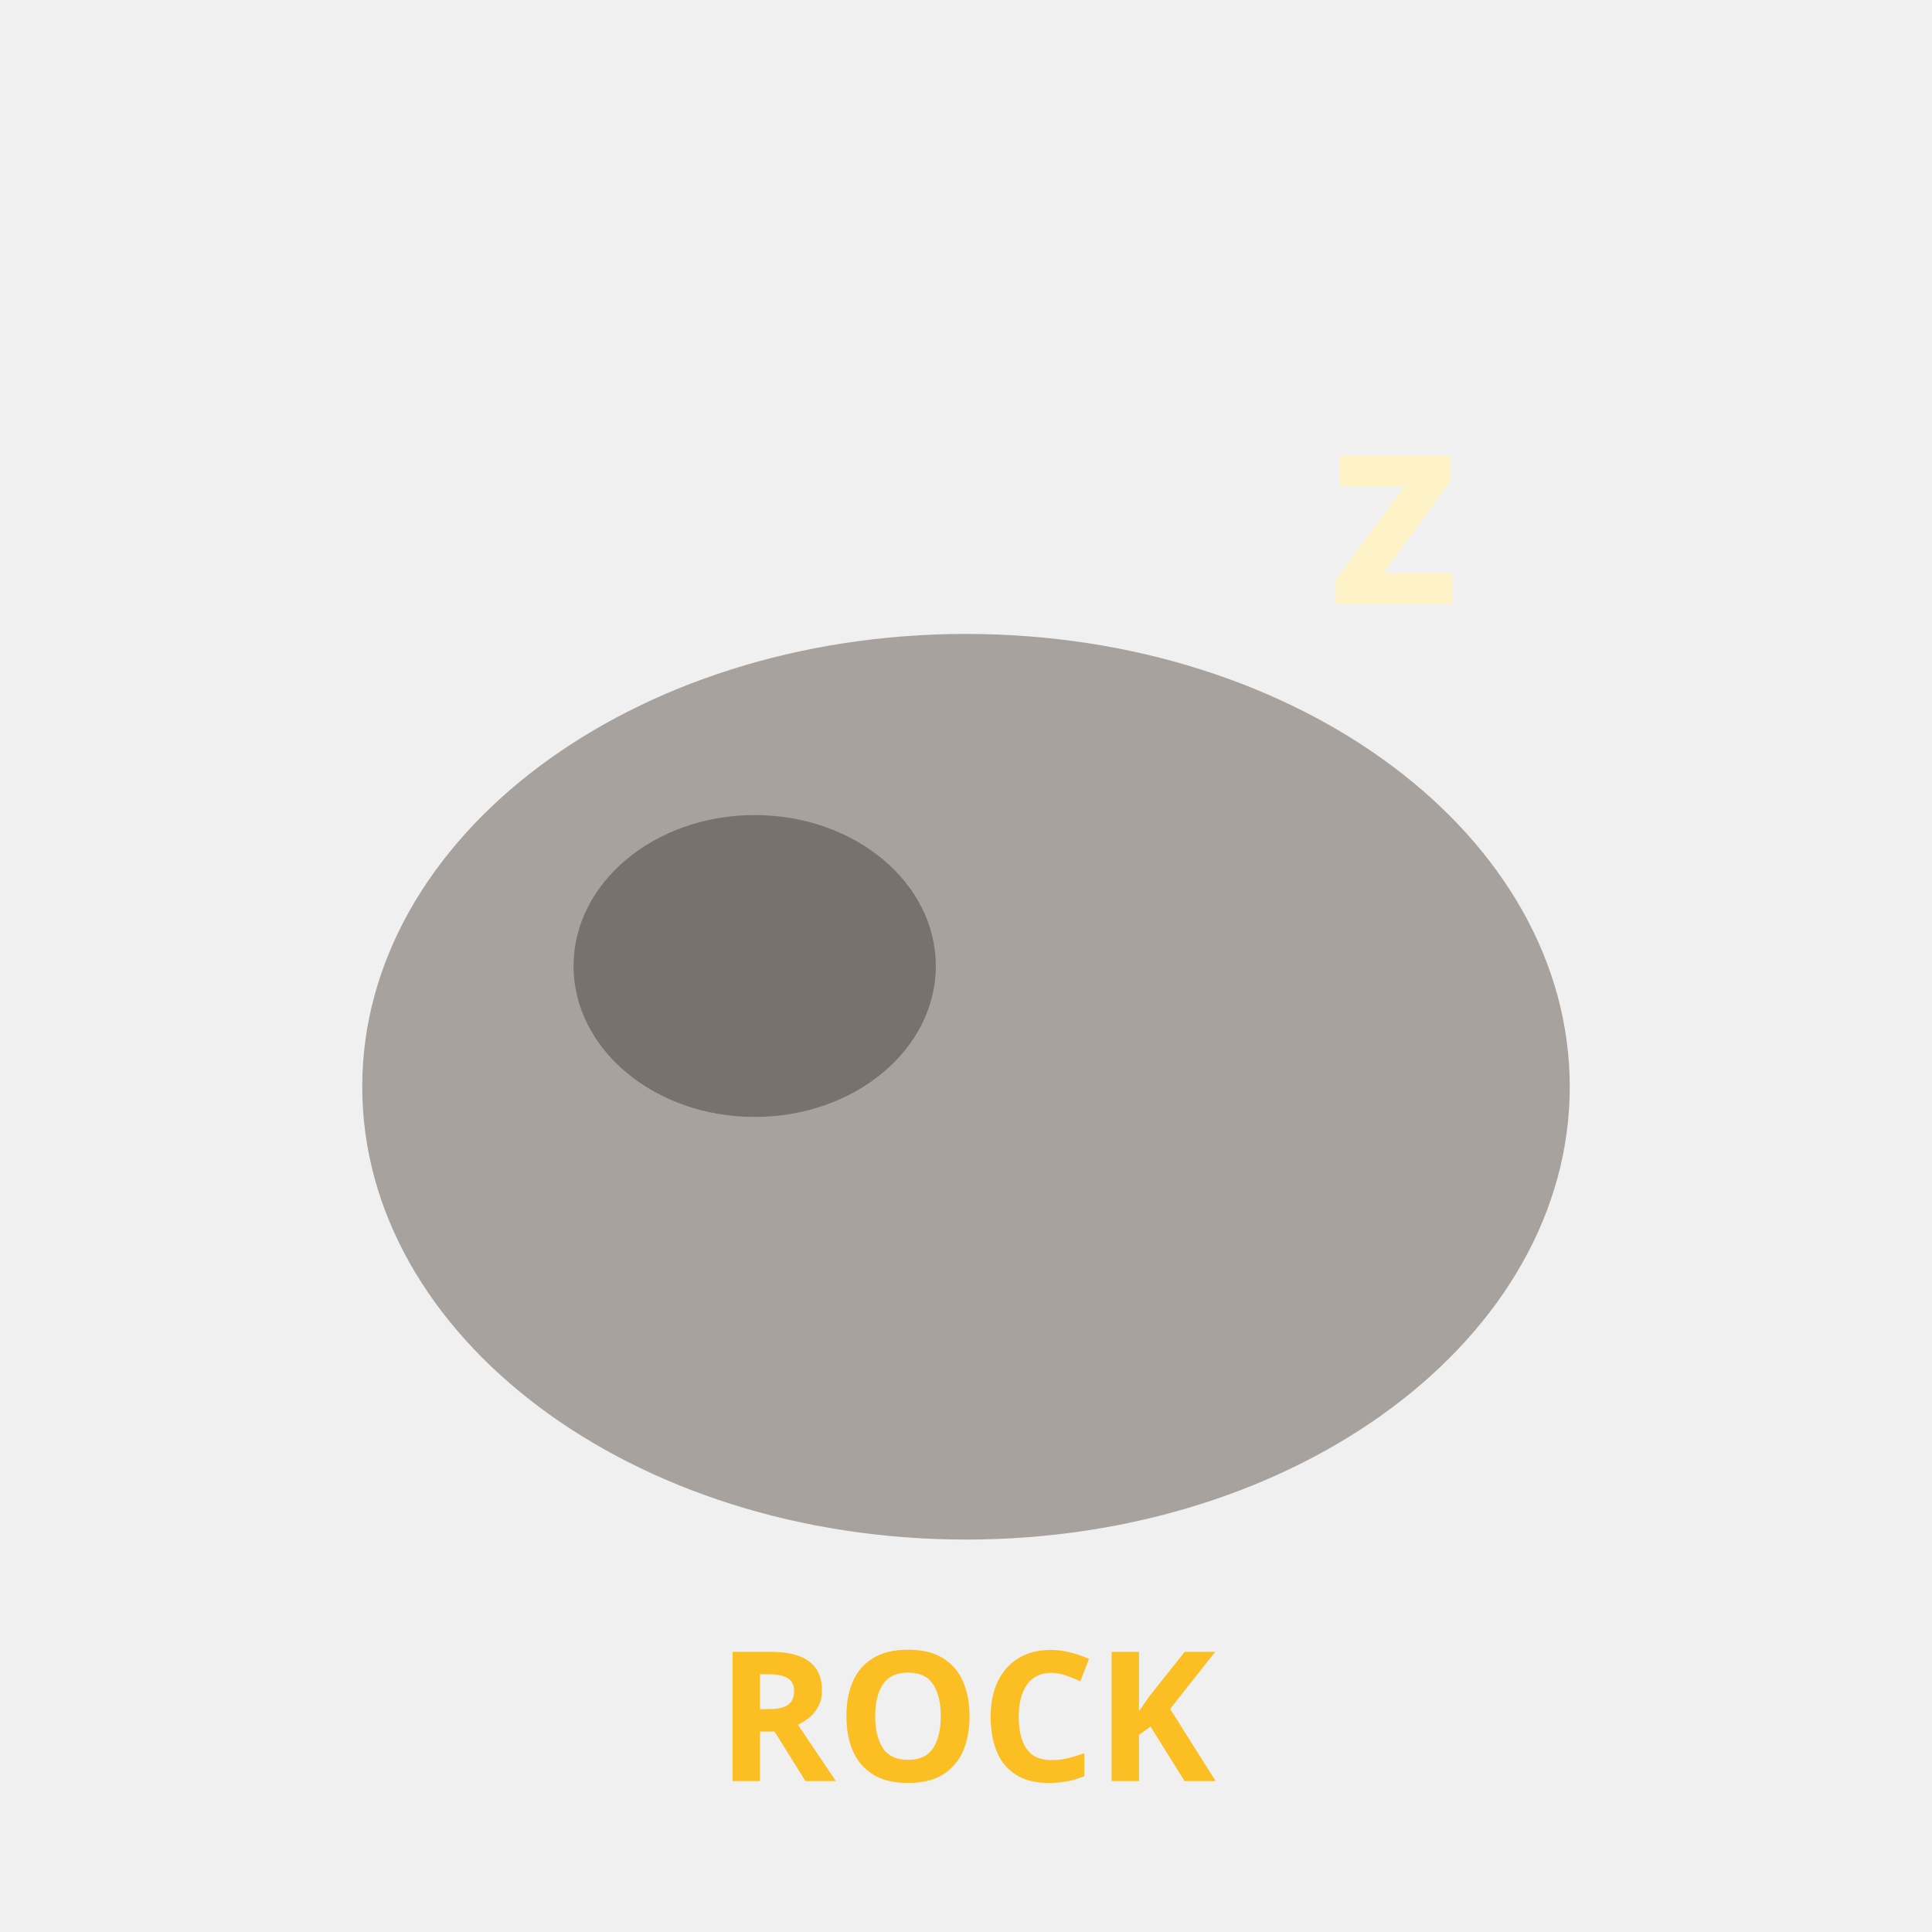
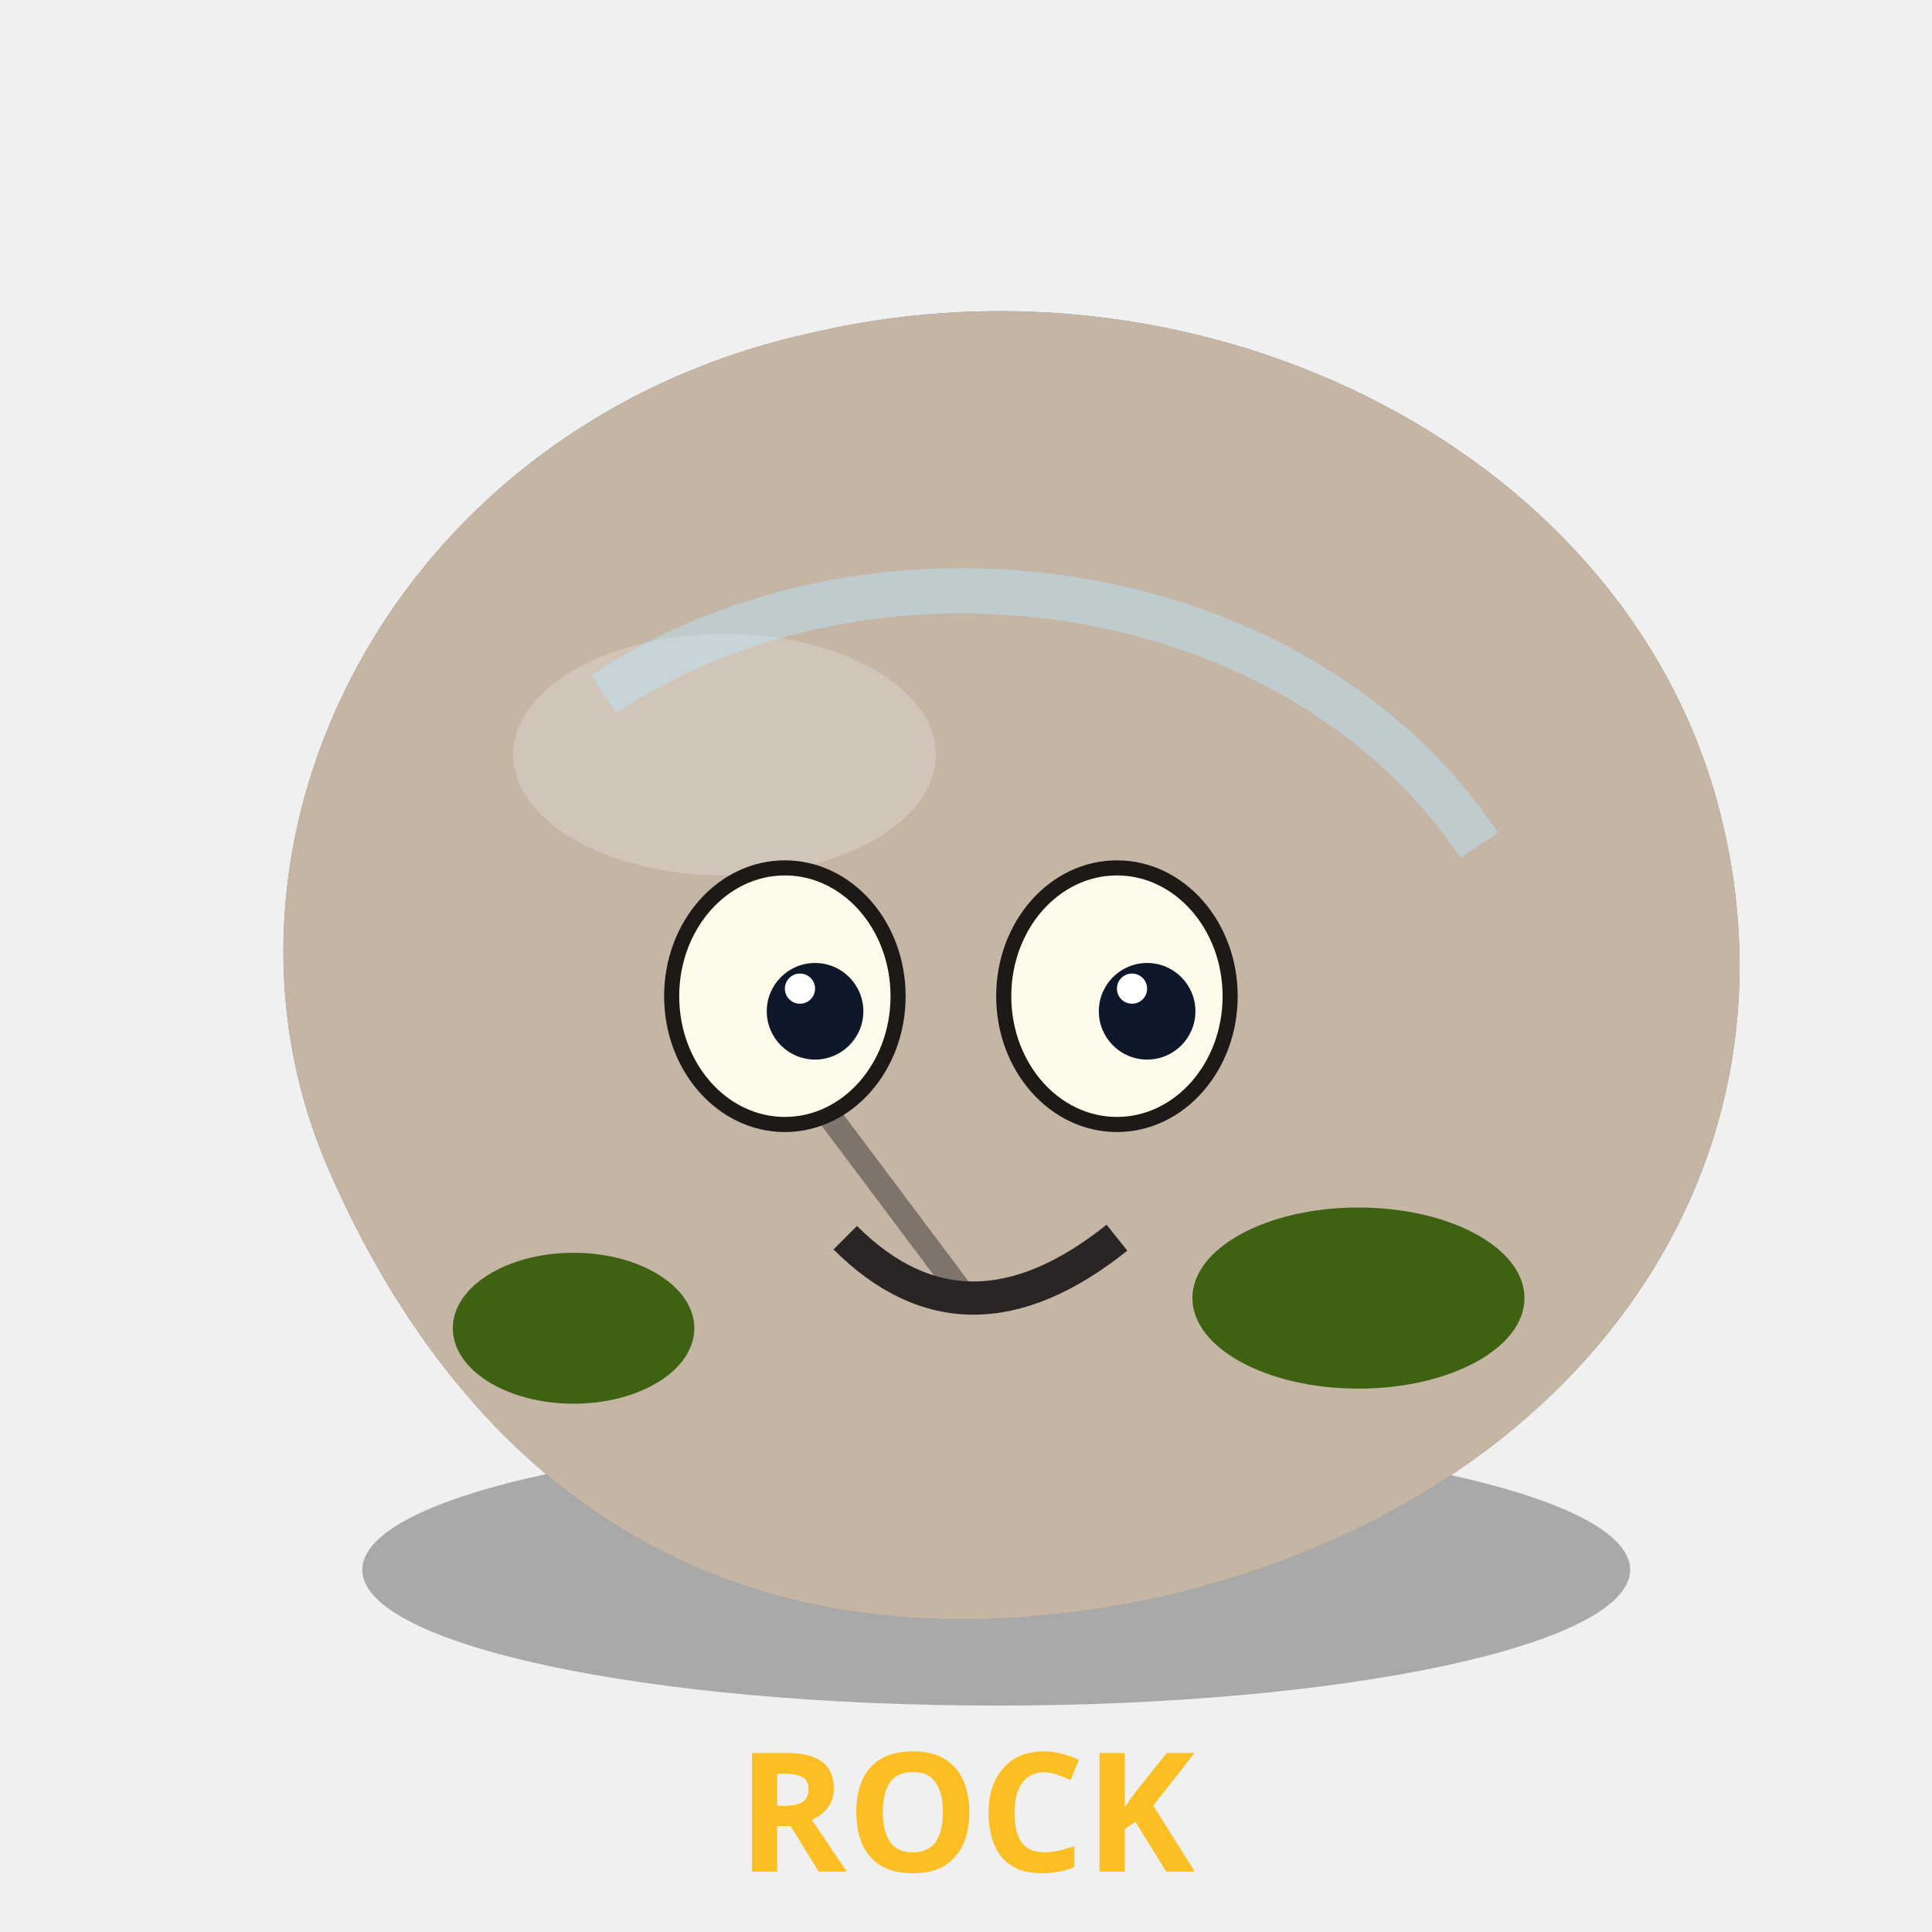
<svg xmlns="http://www.w3.org/2000/svg" viewBox="0 0 128 128" fill="none">
-   <ellipse cx="64" cy="72" rx="40" ry="30" fill="#a8a29e" />
-   <ellipse cx="50" cy="64" rx="12" ry="10" fill="#78716c" />
-   <text x="88" y="40" font-family="Segoe UI" font-size="18" font-weight="700" fill="#fef3c7">z</text>
-   <text x="64" y="118" text-anchor="middle" font-family="Segoe UI" font-size="12" font-weight="700" fill="#fbbf24">ROCK</text>
+   <ellipse cx="66" cy="104" rx="42" ry="9" fill="#292524" opacity="0.35" />
+   <path d="M22 78 C12 56 26 28 54 22 C80 16 108 30 114 54 C120 78 104 100 76 106 C46 112 30 96 22 78Z" fill="#8a8178" />
+   <path d="M22 78 C12 56 26 28 54 22 C80 16 108 30 114 54 C120 78 104 100 76 106 C46 112 30 96 22 78Z" fill="url(#rockShade)" />
+   <defs>
+     <linearGradient id="rockShade" x1="30" y1="24" x2="100" y2="100">
+       <stop stop-color="#c4b5a5" />
+       <stop offset="0.45" stop-color="#8a8178" />
+       <stop offset="1" stop-color="#44403c" />
+     </linearGradient>
+   </defs>
+   <ellipse cx="48" cy="50" rx="14" ry="8" fill="#fff" opacity="0.22" />
+   <path d="M40 46 C58 34 86 38 98 56" stroke="#bae6fd" stroke-width="3" opacity="0.45" fill="none" />
+   <path d="M52 70 L64 86" stroke="#292524" stroke-width="1.6" opacity="0.45" />
+   <ellipse cx="90" cy="86" rx="11" ry="6" fill="#3f6212" />
+   <ellipse cx="38" cy="88" rx="8" ry="5" fill="#3f6212" />
+   <ellipse cx="52" cy="66" rx="7.5" ry="8.5" fill="#fffbeb" stroke="#1c1917" />
+   <ellipse cx="74" cy="66" rx="7.5" ry="8.5" fill="#fffbeb" stroke="#1c1917" />
+   <circle cx="54" cy="67" r="3.2" fill="#0f172a" />
+   <circle cx="76" cy="67" r="3.2" fill="#0f172a" />
+   <circle cx="53" cy="65.5" r="1" fill="#fff" />
+   <circle cx="75" cy="65.5" r="1" fill="#fff" />
+   <path d="M56 82 Q64 90 74 82" stroke="#292524" stroke-width="2.2" fill="none" />
+   <text x="64" y="124" text-anchor="middle" font-family="Segoe UI" font-size="11" font-weight="700" fill="#fbbf24">ROCK</text>
</svg>
